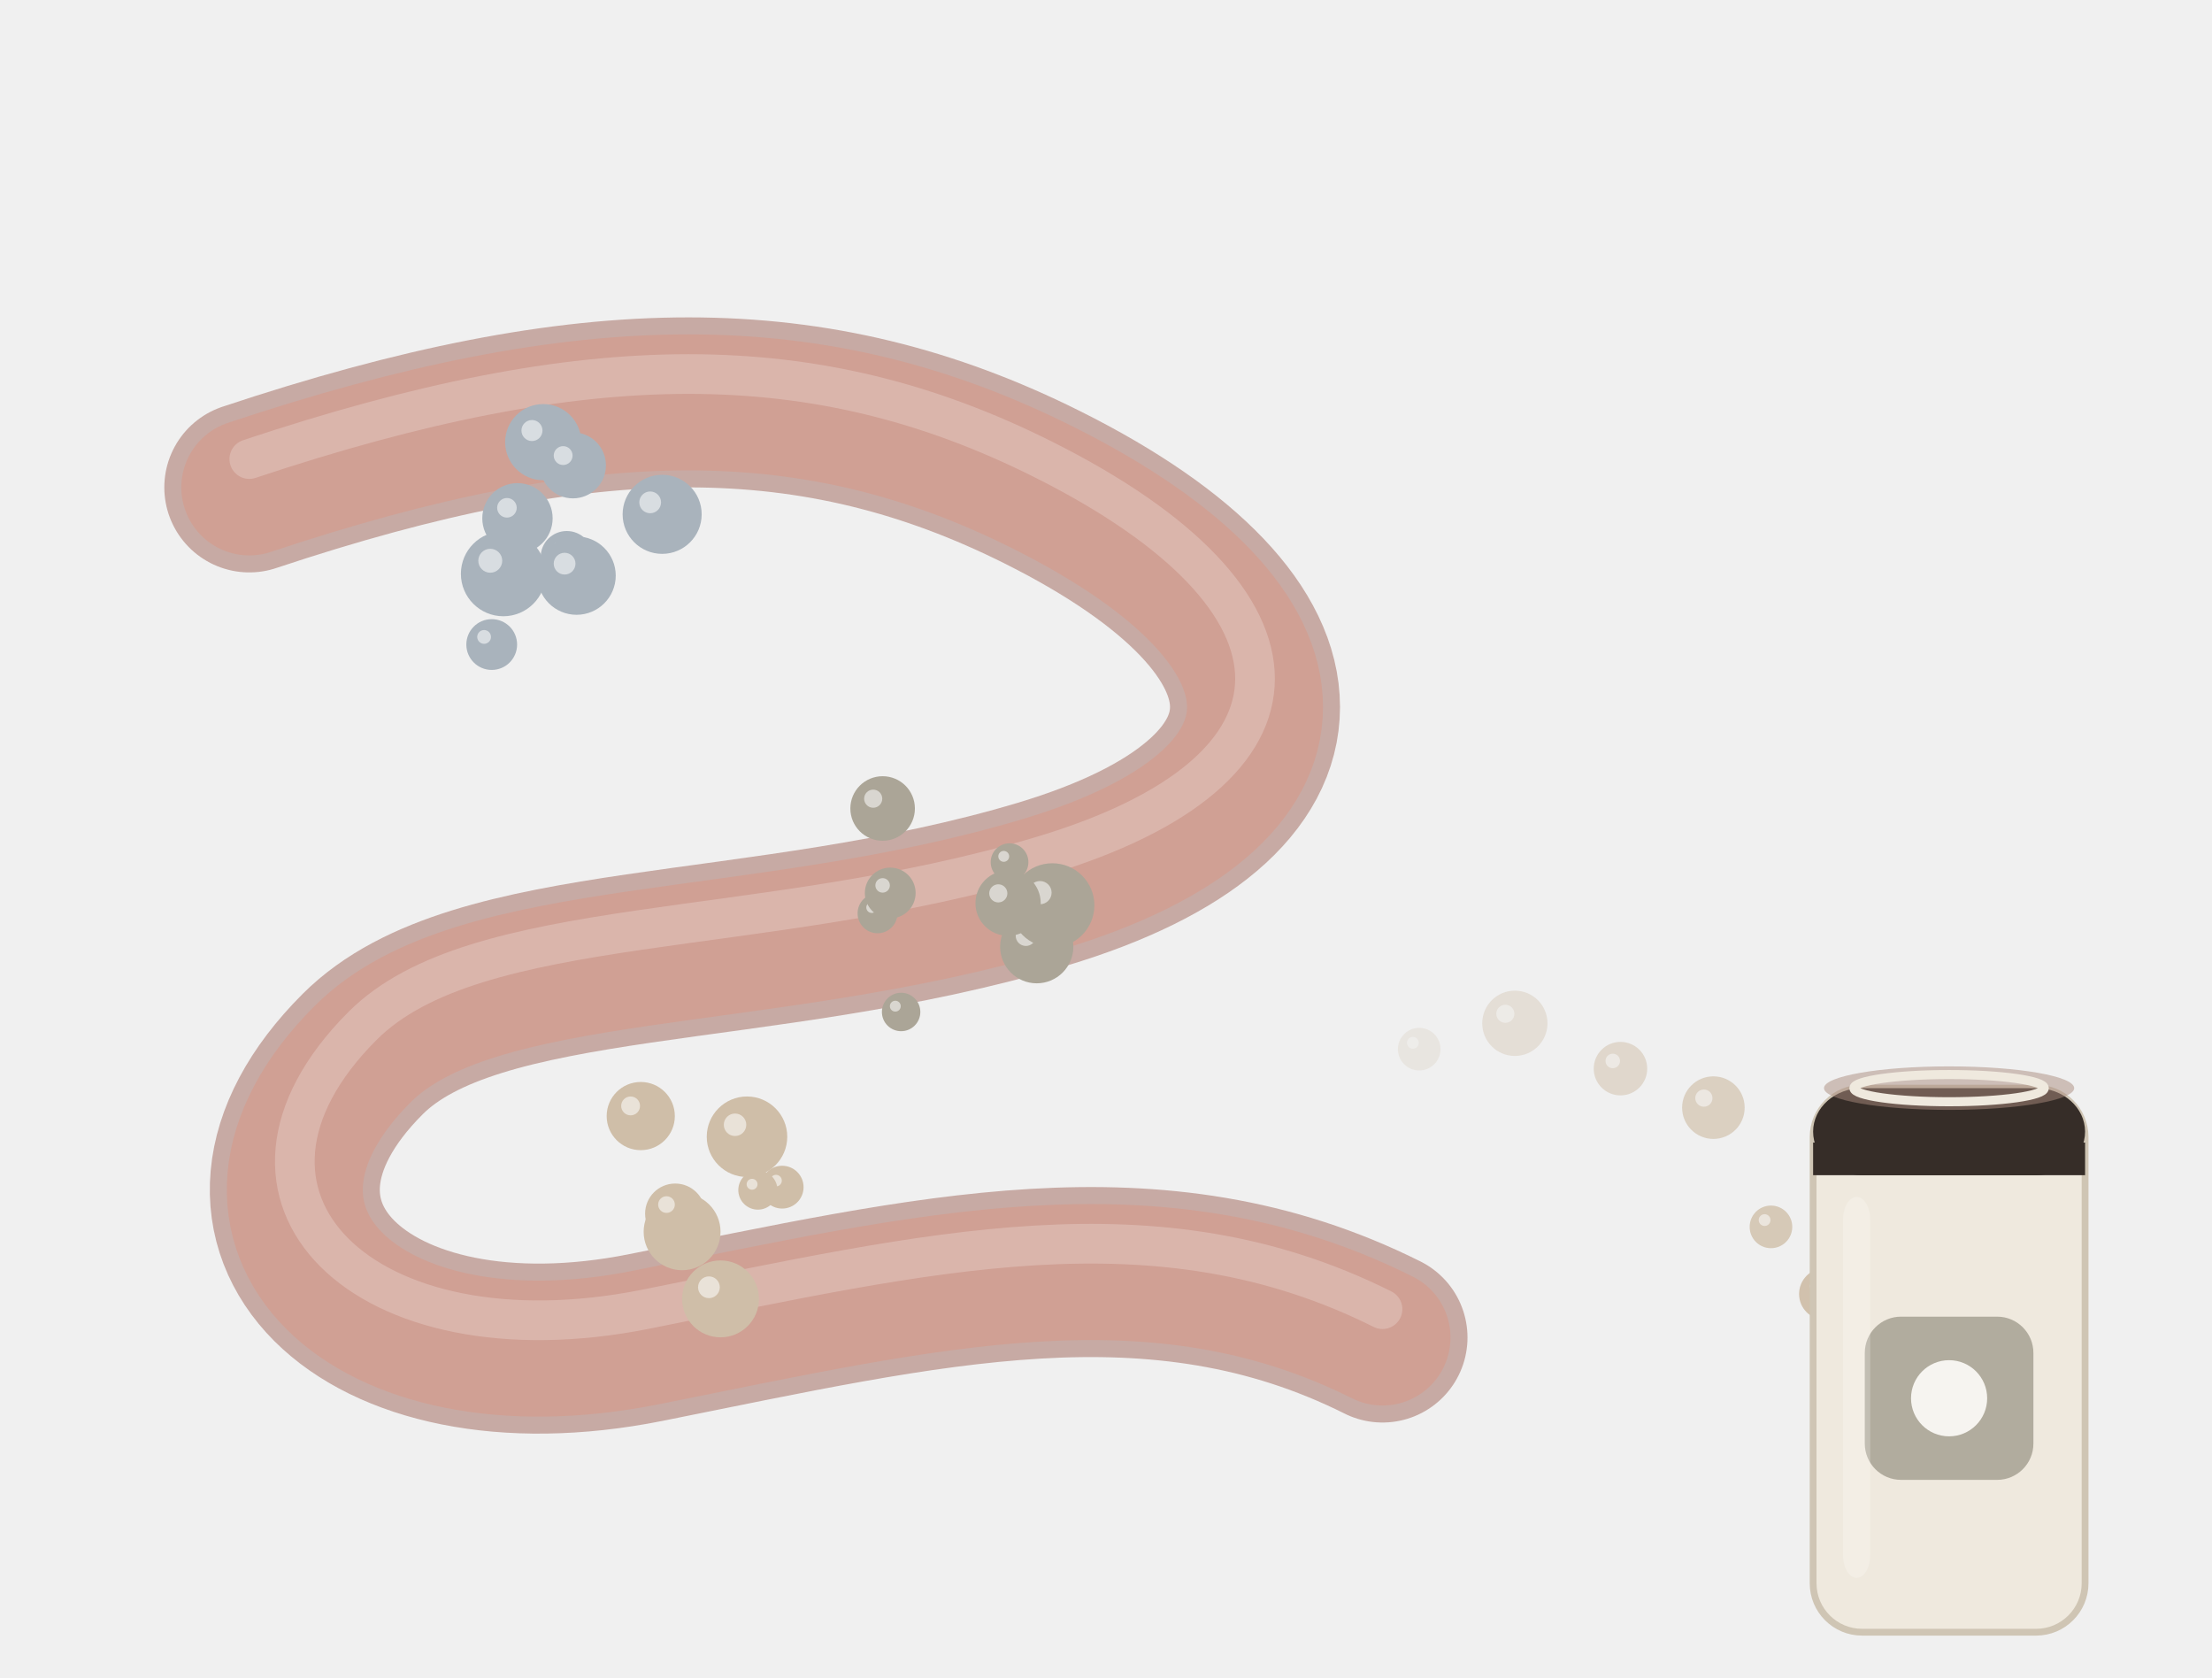
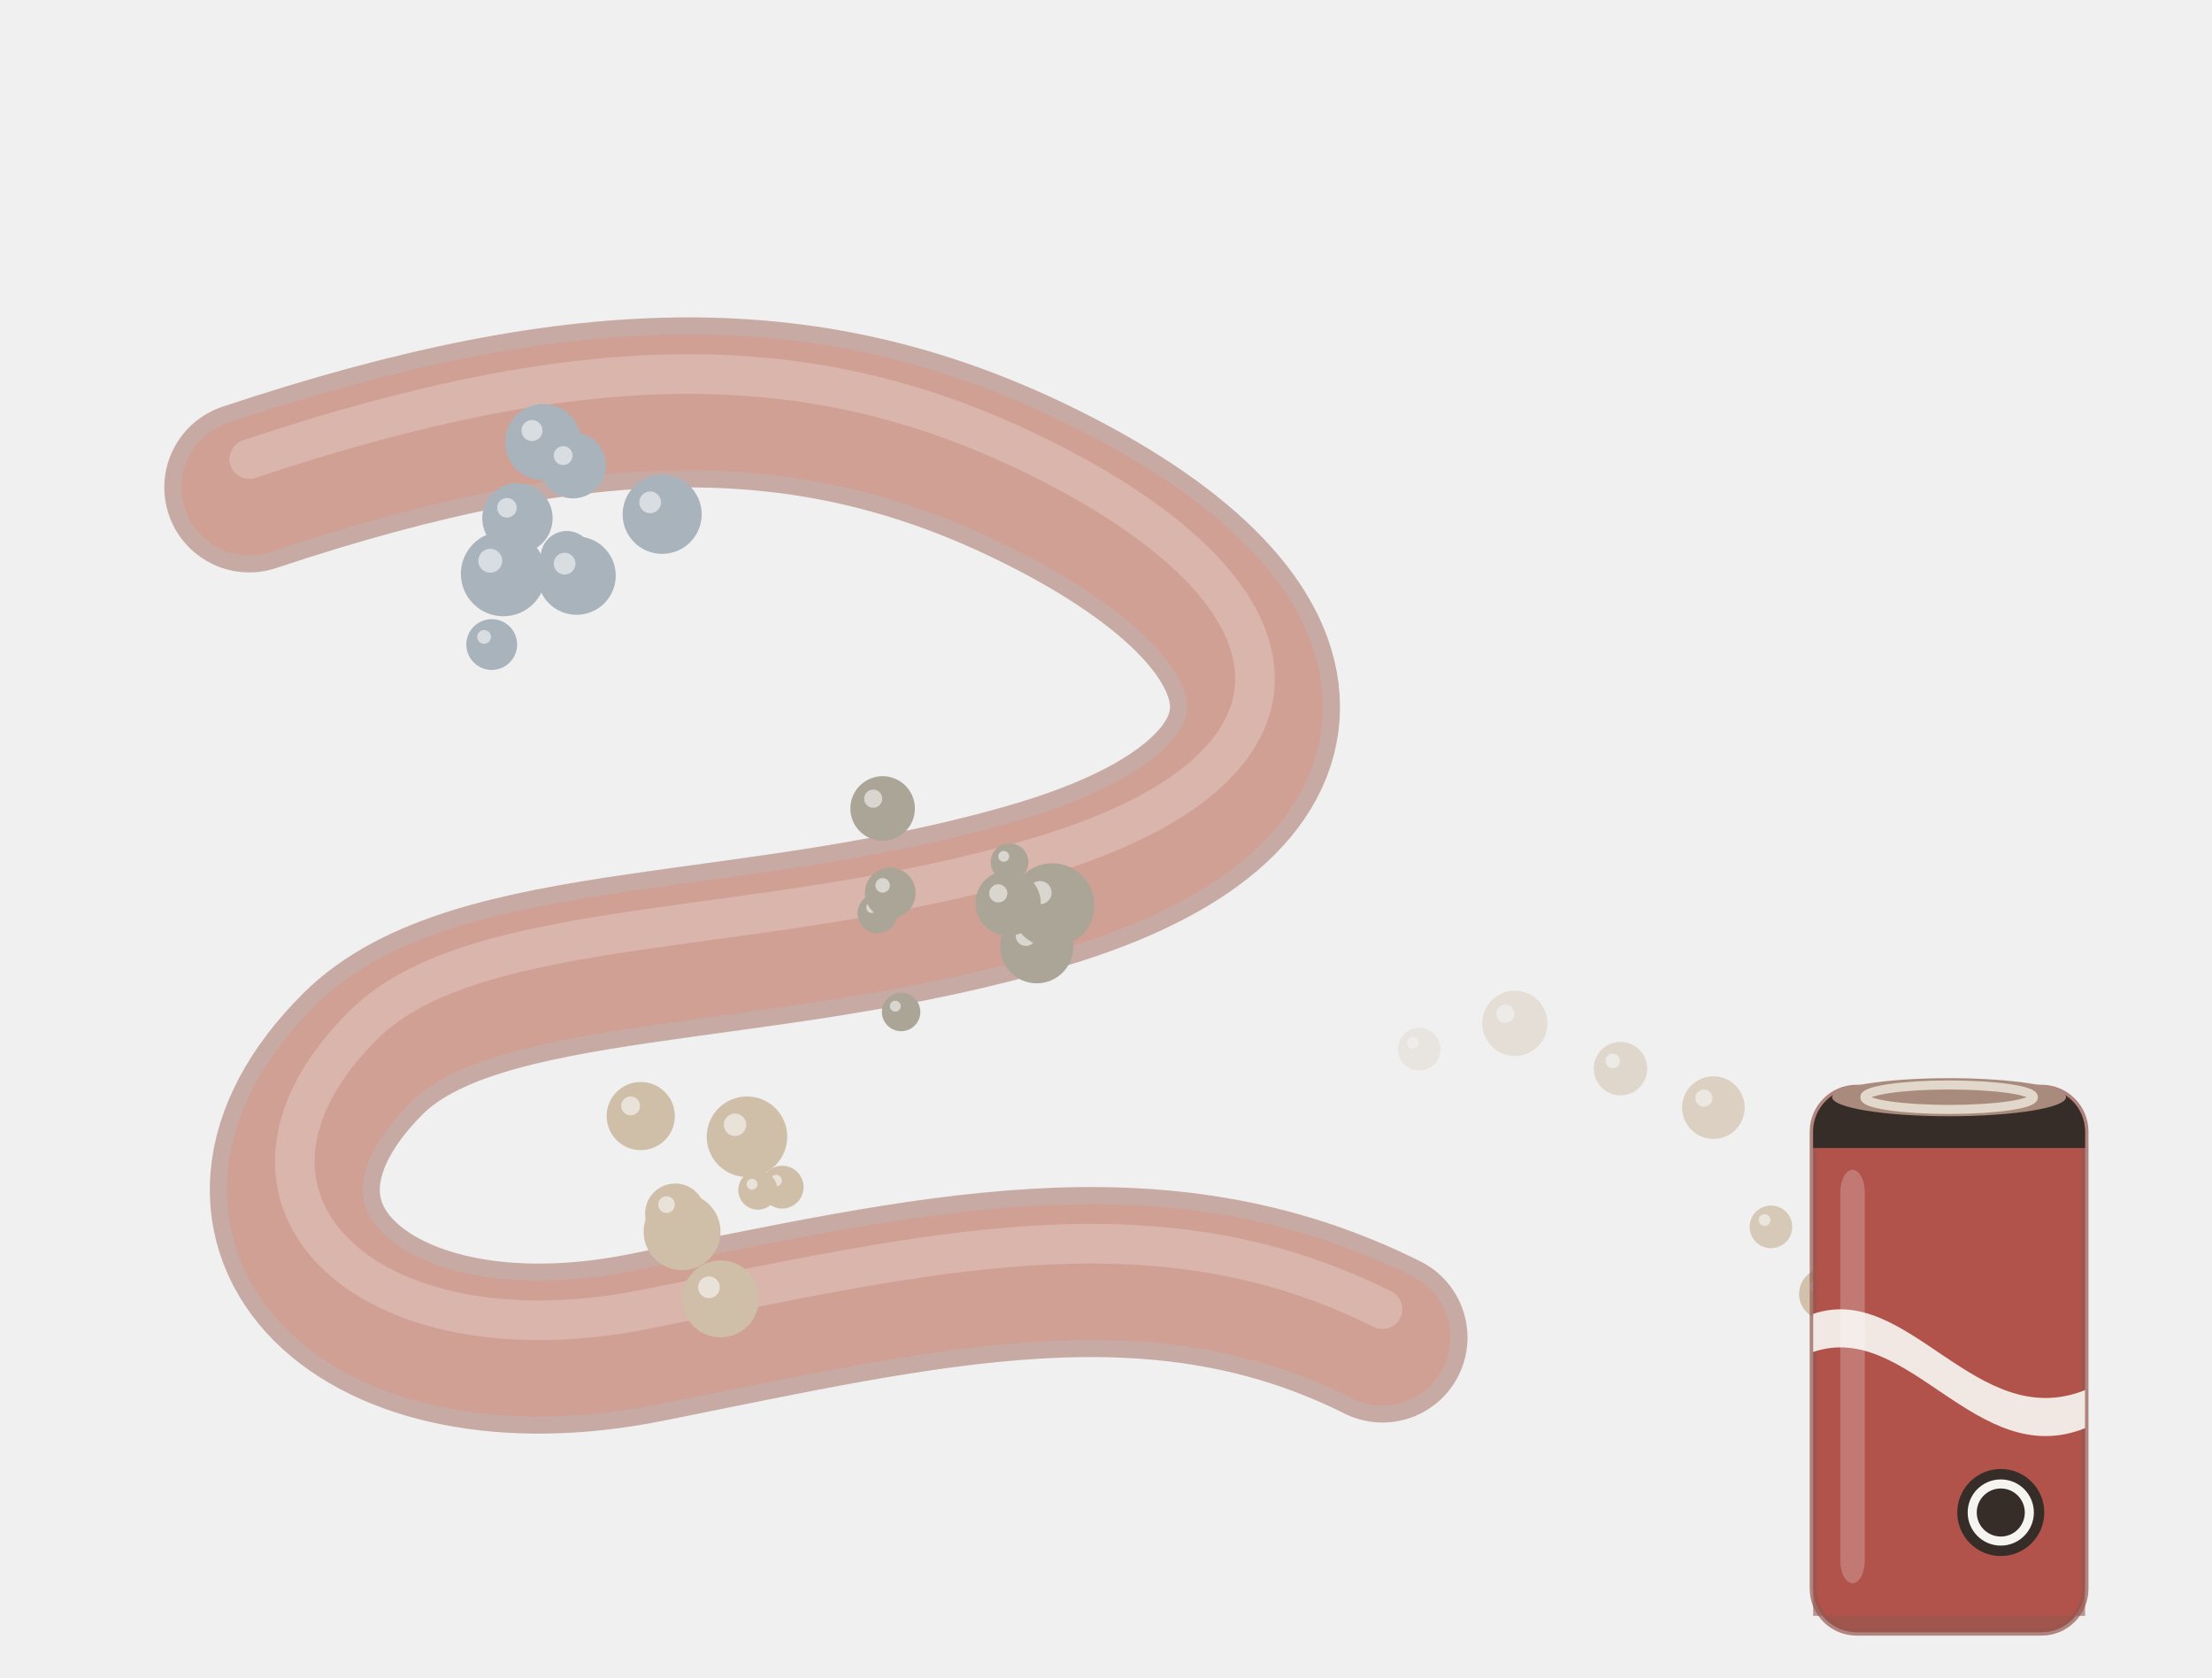
<svg xmlns="http://www.w3.org/2000/svg" viewBox="0 0 488 370" width="488" height="370">
  <defs>
    <linearGradient id="gMuscle" x1="0" y1="0" x2="0" y2="1">
      <stop offset="0" stop-color="#E0AE9F" />
      <stop offset="0.5" stop-color="#B9776A" />
      <stop offset="1" stop-color="#8A4F43" />
    </linearGradient>
    <linearGradient id="gMuted" x1="0" y1="0" x2="0" y2="1">
      <stop offset="0" stop-color="#DCC5B9" />
      <stop offset="0.5" stop-color="#CBAE9F" />
      <stop offset="1" stop-color="#A98B7D" />
    </linearGradient>
    <linearGradient id="gTendon" x1="0" y1="0" x2="1" y2="0">
      <stop offset="0" stop-color="#EFE9DE" />
      <stop offset="0.5" stop-color="#EFE9DE" />
      <stop offset="1" stop-color="#CFC5B4" />
    </linearGradient>
    <linearGradient id="gVessel" x1="0" y1="0" x2="0" y2="1">
      <stop offset="0" stop-color="#DEA69E" />
      <stop offset="0.5" stop-color="#C4807A" />
      <stop offset="1" stop-color="#95574F" />
    </linearGradient>
    <linearGradient id="gSkin" x1="0" y1="0" x2="0" y2="1">
      <stop offset="0" stop-color="#F3EAE0" />
      <stop offset="0.5" stop-color="#EBDFD2" />
      <stop offset="1" stop-color="#CDB9A6" />
    </linearGradient>
    <radialGradient id="gFat" cx="0.35" cy="0.3" r="0.8">
      <stop offset="0" stop-color="#F7EEDA" />
      <stop offset="0.55" stop-color="#EBDCBB" />
      <stop offset="1" stop-color="#CDB48A" />
    </radialGradient>
    <radialGradient id="gLiver" cx="0.3" cy="0.25" r="0.8">
      <stop offset="0" stop-color="#BC8575" />
      <stop offset="0.55" stop-color="#9B6557" />
      <stop offset="1" stop-color="#6E4036" />
    </radialGradient>
    <radialGradient id="gBrain" cx="0.35" cy="0.25" r="0.8">
      <stop offset="0" stop-color="#EDD9D0" />
      <stop offset="0.55" stop-color="#D9BBB0" />
      <stop offset="1" stop-color="#B38E85" />
    </radialGradient>
    <radialGradient id="gLumen" cx="0.5" cy="0.5" r="0.8">
      <stop offset="0" stop-color="#E9C8C0" />
      <stop offset="0.55" stop-color="#95574F" />
      <stop offset="1" stop-color="#95574F" />
    </radialGradient>
    <radialGradient id="gRbc" cx="0.4" cy="0.4" r="0.8">
      <stop offset="0" stop-color="#D27B72" />
      <stop offset="0.55" stop-color="#B2534B" />
      <stop offset="1" stop-color="#B2534B" />
    </radialGradient>
    <radialGradient id="gMito" cx="0.35" cy="0.3" r="0.8">
      <stop offset="0" stop-color="#E8CFBF" />
      <stop offset="0.55" stop-color="#CDA893" />
      <stop offset="1" stop-color="#8E5A4C" />
    </radialGradient>
    <radialGradient id="gMol1" cx="0.35" cy="0.3" r="0.8">
      <stop offset="0" stop-color="#F4F1EB" />
      <stop offset="0.55" stop-color="#A9B3BC" />
      <stop offset="1" stop-color="#7F8B95" />
    </radialGradient>
    <radialGradient id="gMol2" cx="0.35" cy="0.3" r="0.8">
      <stop offset="0" stop-color="#F4F1EB" />
      <stop offset="0.55" stop-color="#ABA597" />
      <stop offset="1" stop-color="#827C70" />
    </radialGradient>
    <radialGradient id="gMol3" cx="0.35" cy="0.3" r="0.8">
      <stop offset="0" stop-color="#F4F1EB" />
      <stop offset="0.55" stop-color="#CFBEA8" />
      <stop offset="1" stop-color="#A28F77" />
    </radialGradient>
    <radialGradient id="gSat" cx="0.35" cy="0.3" r="0.8">
      <stop offset="0" stop-color="#D8CFE0" />
      <stop offset="0.55" stop-color="#9C8FA8" />
      <stop offset="1" stop-color="#6F6380" />
    </radialGradient>
    <filter id="shadow" x="-20%" y="-20%" width="140%" height="160%">
      <feDropShadow dx="0" dy="10" stdDeviation="10" flood-color="#362D28" flood-opacity="0.14" />
    </filter>
    <filter id="soft" x="-20%" y="-20%" width="140%" height="160%">
      <feDropShadow dx="0" dy="4" stdDeviation="4" flood-color="#362D28" flood-opacity="0.10" />
    </filter>
  </defs>
  <g>
    <g opacity="0.93">
      <circle cx="402.6" cy="285.4" r="5.7" fill="#CFBEA8" />
      <circle cx="400.9" cy="283.7" r="1.6" fill="#fff" opacity="0.55" />
    </g>
    <g opacity="0.79">
      <circle cx="390.7" cy="270.6" r="4.7" fill="#CFBEA8" />
      <circle cx="389.3" cy="269.1" r="1.3" fill="#fff" opacity="0.55" />
    </g>
    <g opacity="0.65">
      <circle cx="378.0" cy="244.3" r="6.9" fill="#CFBEA8" />
      <circle cx="375.9" cy="242.2" r="1.9" fill="#fff" opacity="0.55" />
    </g>
    <g opacity="0.50">
      <circle cx="357.5" cy="235.7" r="5.9" fill="#CFBEA8" />
      <circle cx="355.8" cy="234.0" r="1.6" fill="#fff" opacity="0.55" />
    </g>
    <g opacity="0.36">
      <circle cx="334.2" cy="225.7" r="7.2" fill="#CFBEA8" />
      <circle cx="332.1" cy="223.6" r="2.0" fill="#fff" opacity="0.55" />
    </g>
    <g opacity="0.22">
      <circle cx="313.1" cy="231.4" r="4.7" fill="#CFBEA8" />
      <circle cx="311.7" cy="230.0" r="1.3" fill="#fff" opacity="0.55" />
    </g>
  </g>
  <g transform="translate(30 70) rotate(0) scale(1.25)">
    <g>
      <path d="M20,30 C80,10 120,10 160,30 C210,55 210,85 160,100 C110,115 60,110 40,130 C10,160 40,190 90,180 C140,170 180,160 220,180" fill="none" stroke="#9E6459" stroke-opacity="0.5" stroke-width="30" stroke-linecap="round" />
      <path d="M20,30 C80,10 120,10 160,30 C210,55 210,85 160,100 C110,115 60,110 40,130 C10,160 40,190 90,180 C140,170 180,160 220,180" fill="none" stroke="#D0A094" stroke-width="24" stroke-linecap="round" />
      <path d="M20,30 C80,10 120,10 160,30 C210,55 210,85 160,100 C110,115 60,110 40,130 C10,160 40,190 90,180 C140,170 180,160 220,180" fill="none" stroke="#fff" stroke-opacity="0.22" stroke-width="7" stroke-linecap="round" transform="translate(0 -5)" />
    </g>
  </g>
  <g transform="translate(120 120) rotate(0) scale(0.8)">
    <g>
      <circle cx="-14.4" cy="27.7" r="7.0" fill="#A9B3BC" />
      <circle cx="-16.5" cy="25.6" r="1.9" fill="#fff" opacity="0.55" />
      <circle cx="-11.2" cy="8.2" r="11.7" fill="#A9B3BC" />
      <circle cx="-14.8" cy="4.6" r="3.3" fill="#fff" opacity="0.55" />
      <circle cx="32.6" cy="-8.2" r="10.9" fill="#A9B3BC" />
      <circle cx="29.3" cy="-11.5" r="3.0" fill="#fff" opacity="0.55" />
      <circle cx="6.3" cy="3.6" r="7.2" fill="#A9B3BC" />
      <circle cx="4.1" cy="1.5" r="2.0" fill="#fff" opacity="0.55" />
      <circle cx="9.0" cy="8.7" r="10.8" fill="#A9B3BC" />
      <circle cx="5.7" cy="5.4" r="3.0" fill="#fff" opacity="0.55" />
      <circle cx="-0.2" cy="-28.1" r="10.5" fill="#A9B3BC" />
      <circle cx="-3.3" cy="-31.3" r="2.9" fill="#fff" opacity="0.55" />
      <circle cx="8.0" cy="-21.7" r="9.1" fill="#A9B3BC" />
      <circle cx="5.3" cy="-24.4" r="2.6" fill="#fff" opacity="0.55" />
      <circle cx="-7.3" cy="-7.1" r="9.7" fill="#A9B3BC" />
      <circle cx="-10.2" cy="-10.0" r="2.7" fill="#fff" opacity="0.55" />
    </g>
  </g>
  <g transform="translate(220 200) rotate(0) scale(0.8)">
    <g>
      <circle cx="-33.0" cy="1.8" r="5.5" fill="#ABA597" />
      <circle cx="-34.6" cy="0.2" r="1.5" fill="#fff" opacity="0.55" />
      <circle cx="-26.5" cy="29.0" r="5.3" fill="#ABA597" />
      <circle cx="-28.1" cy="27.4" r="1.5" fill="#fff" opacity="0.55" />
      <circle cx="10.9" cy="11.0" r="10.1" fill="#ABA597" />
      <circle cx="7.9" cy="8.0" r="2.8" fill="#fff" opacity="0.55" />
      <circle cx="-31.6" cy="-27.1" r="8.9" fill="#ABA597" />
      <circle cx="-34.2" cy="-29.8" r="2.5" fill="#fff" opacity="0.55" />
      <circle cx="15.2" cy="-0.4" r="11.6" fill="#ABA597" />
      <circle cx="11.8" cy="-3.9" r="3.2" fill="#fff" opacity="0.55" />
      <circle cx="-29.5" cy="-3.8" r="7.0" fill="#ABA597" />
      <circle cx="-31.6" cy="-5.9" r="2.0" fill="#fff" opacity="0.55" />
      <circle cx="3.4" cy="-12.3" r="5.2" fill="#ABA597" />
      <circle cx="1.8" cy="-13.9" r="1.5" fill="#fff" opacity="0.55" />
      <circle cx="3.0" cy="-1.0" r="9.0" fill="#ABA597" />
      <circle cx="0.3" cy="-3.7" r="2.5" fill="#fff" opacity="0.55" />
    </g>
  </g>
  <g transform="translate(150 270) rotate(0) scale(0.8)">
    <g>
      <circle cx="18.5" cy="-24.1" r="11.1" fill="#CFBEA8" />
      <circle cx="15.2" cy="-27.4" r="3.1" fill="#fff" opacity="0.55" />
      <circle cx="28.2" cy="-10.2" r="5.9" fill="#CFBEA8" />
      <circle cx="26.5" cy="-12.0" r="1.6" fill="#fff" opacity="0.55" />
      <circle cx="-10.8" cy="-29.8" r="9.4" fill="#CFBEA8" />
      <circle cx="-13.6" cy="-32.6" r="2.6" fill="#fff" opacity="0.55" />
      <circle cx="0.6" cy="2.1" r="10.6" fill="#CFBEA8" />
      <circle cx="-2.6" cy="-1.1" r="3.0" fill="#fff" opacity="0.55" />
      <circle cx="21.5" cy="-9.4" r="5.4" fill="#CFBEA8" />
      <circle cx="19.9" cy="-11.0" r="1.5" fill="#fff" opacity="0.55" />
      <circle cx="11.2" cy="20.6" r="10.6" fill="#CFBEA8" />
      <circle cx="8.0" cy="17.4" r="3.0" fill="#fff" opacity="0.55" />
      <circle cx="-1.3" cy="-2.9" r="8.3" fill="#CFBEA8" />
      <circle cx="-3.7" cy="-5.4" r="2.3" fill="#fff" opacity="0.55" />
    </g>
  </g>
  <g transform="translate(430 300) rotate(0) scale(1)">
    <g>
-       <rect x="-30" y="-60" width="60" height="120" rx="10.8" fill="#EFE9DE" stroke="#CFC5B4" stroke-width="1.5" />
-       <rect x="-30" y="-60" width="60" height="19.2" rx="10.8" fill="#362D28" />
-       <rect x="-30" y="-48" width="60" height="7.2" fill="#362D28" />
-       <ellipse cx="0" cy="-60" rx="27.6" ry="4.8" fill="#A98B7D" opacity="0.5" />
-       <ellipse cx="0" cy="-60" rx="21" ry="3" fill="none" stroke="#EFE9DE" stroke-width="2" />
-       <rect x="-18.6" y="-9.6" width="37.2" height="36" rx="8" fill="#ABA597" opacity="0.9" />
-       <circle cx="0" cy="8.4" r="8.4" fill="#F6F4F0" />
-       <rect x="-23.4" y="-36" width="6" height="84" rx="5" fill="#fff" opacity="0.22" />
+       <rect x="-30" y="-60" width="60" height="120" rx="9.6" fill="#B2534B" stroke="#95574F" stroke-opacity="0.7" stroke-width="1.5" />
+       <path d="M-30,-10.2 C-9,-17.4 6,16.2 30,6.6 L30,15 C6,24.6 -9,-9 -30,-1.8 Z" fill="#F6F4F0" opacity="0.92" />
+       <circle cx="11.4" cy="33.6" r="9.6" fill="#362D28" />
+       <circle cx="11.4" cy="33.6" r="6.3" fill="none" stroke="#F6F4F0" stroke-width="2" />
+       <path d="M-30,-50.4 A9.6,9.6 0 0 1 -20.4,-60 L20.4,-60 A9.6,9.6 0 0 1 30,-50.4 L30,-46.8 L-30,-46.8 Z" fill="#362D28" />
+       <ellipse cx="0" cy="-58" rx="25.8" ry="4.2" fill="#A98B7D" />
+       <ellipse cx="0" cy="-58" rx="18.6" ry="2.7" fill="none" stroke="#EFE9DE" stroke-opacity="0.8" stroke-width="2" />
+       <path d="M-30,50.4 A9.6,9.6 0 0 0 -20.4,60 L20.4,60 A9.6,9.6 0 0 0 30,50.4 L30,56.4 L-30,56.4 Z" fill="#95574F" opacity="0.6" />
+       <rect x="-24" y="-42" width="5.4" height="91.2" rx="5" fill="#fff" opacity="0.22" />
    </g>
  </g>
</svg>
